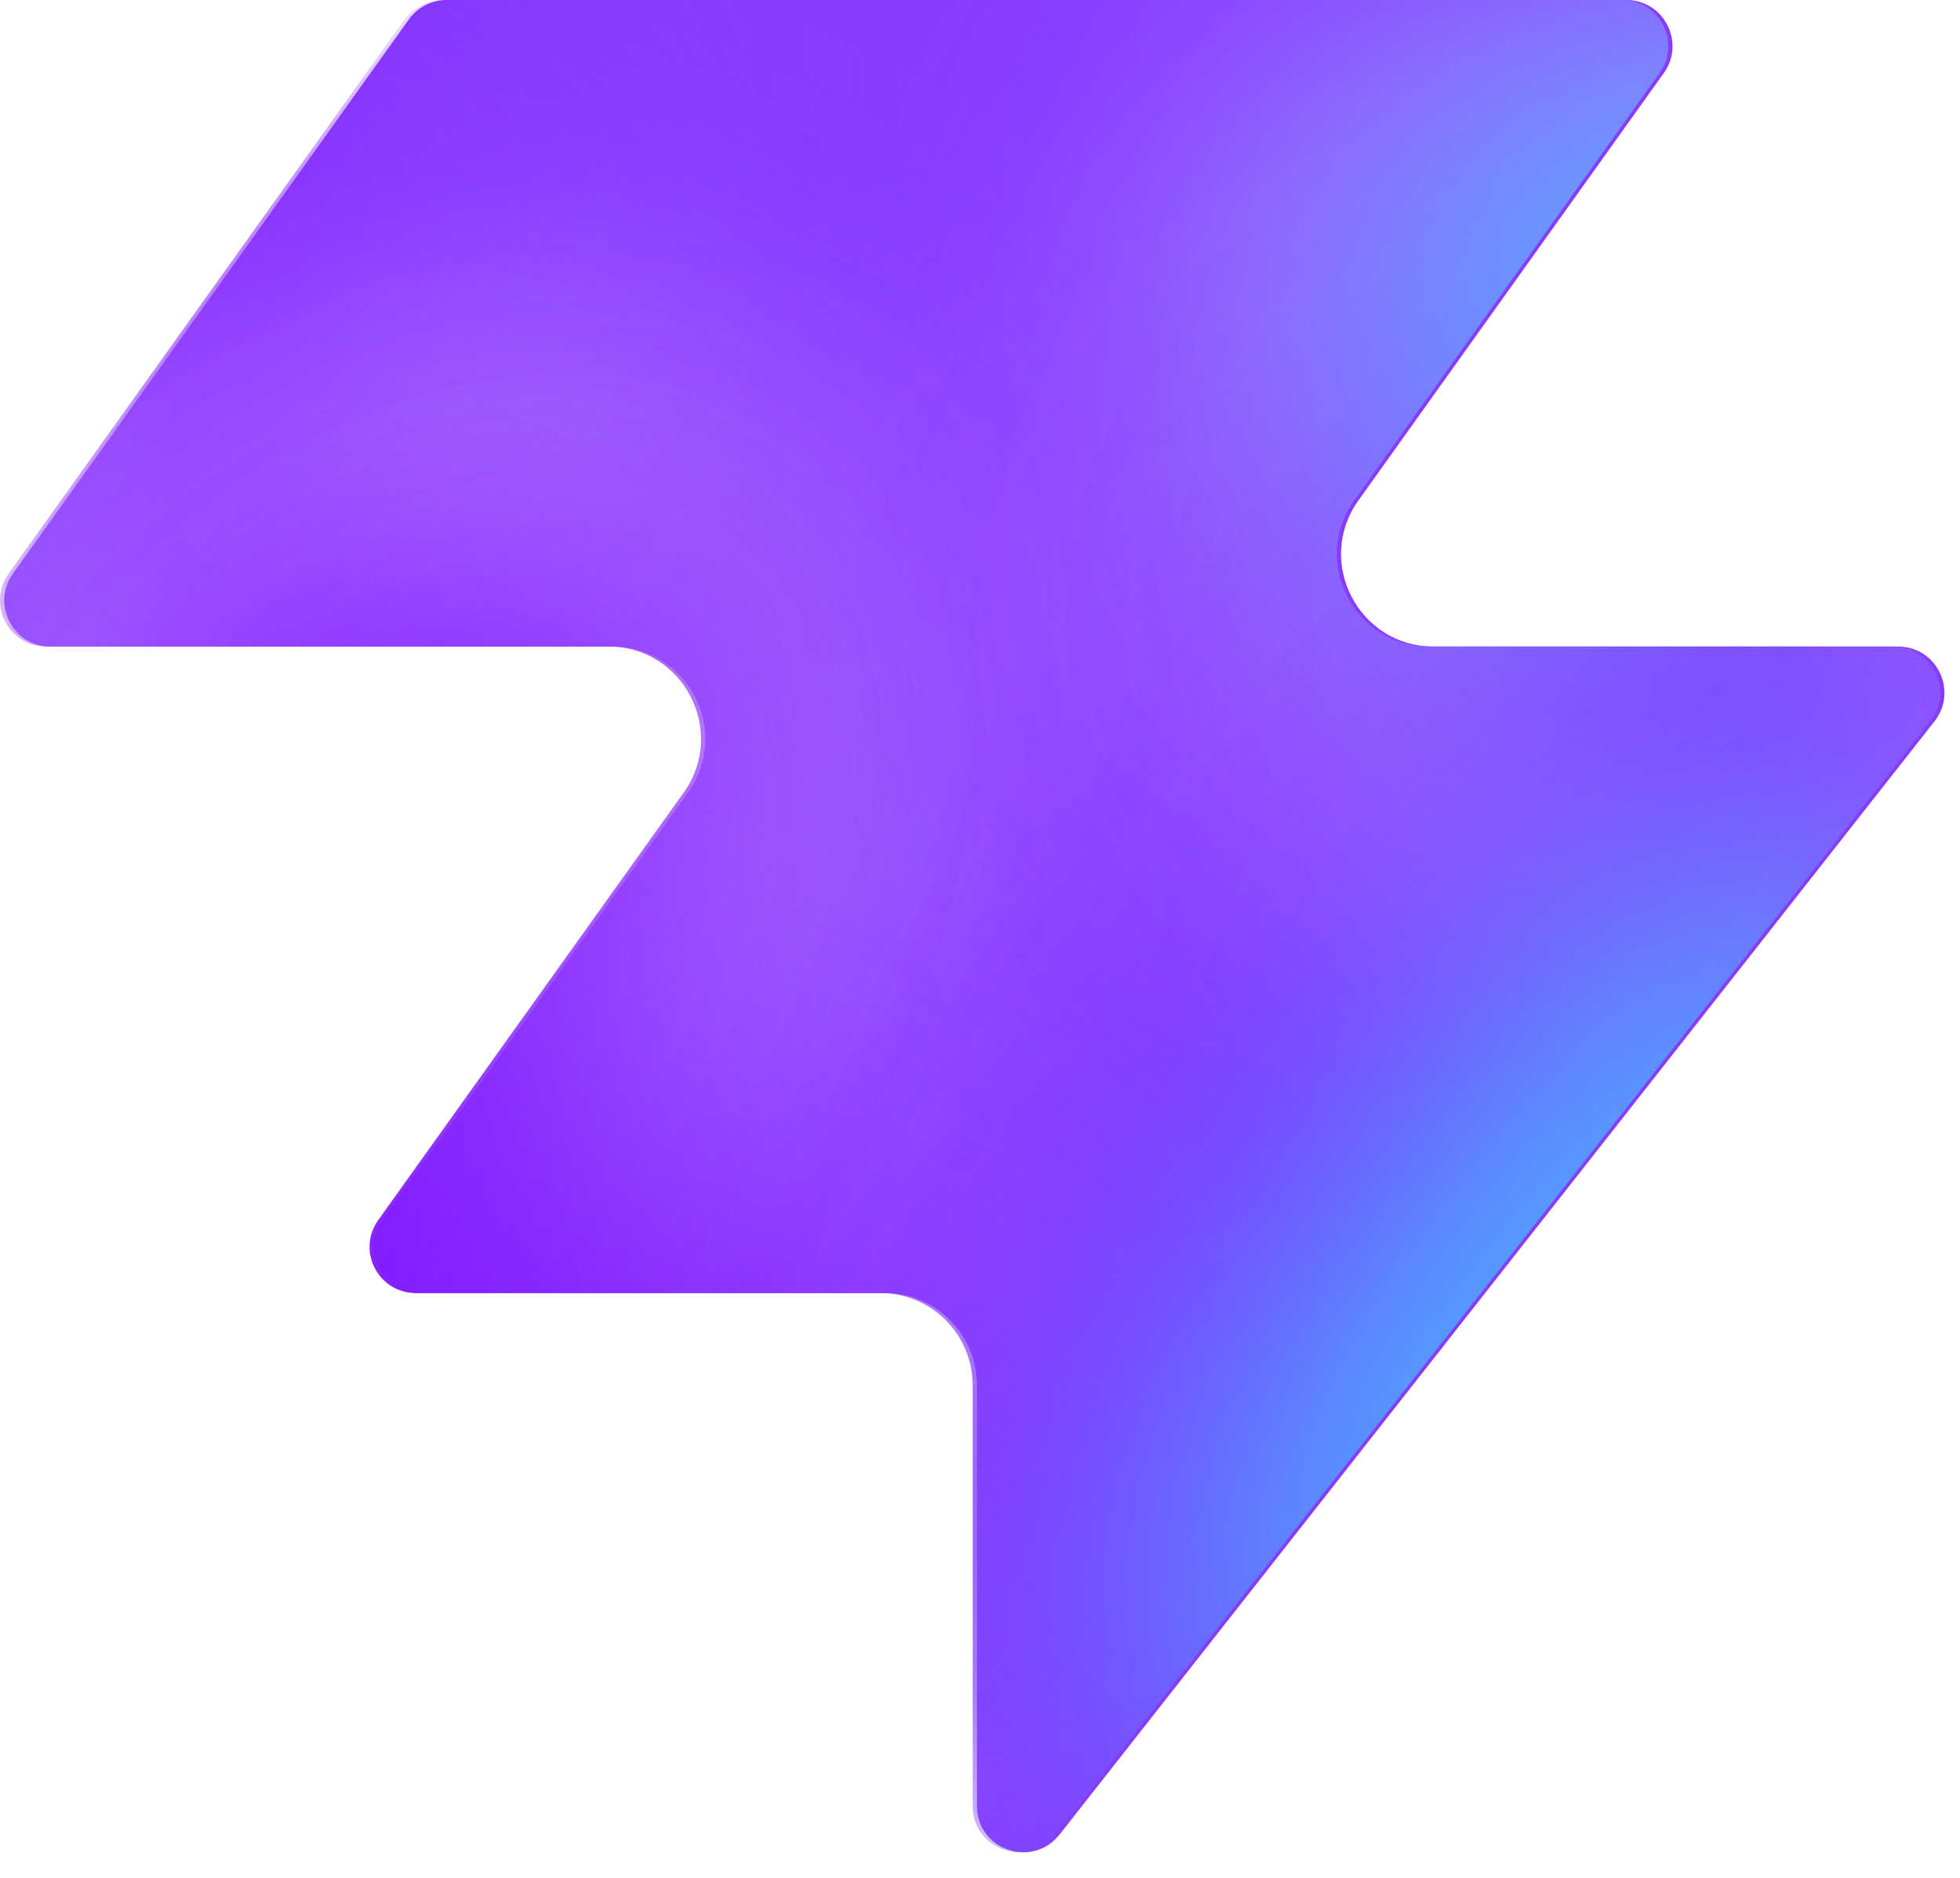
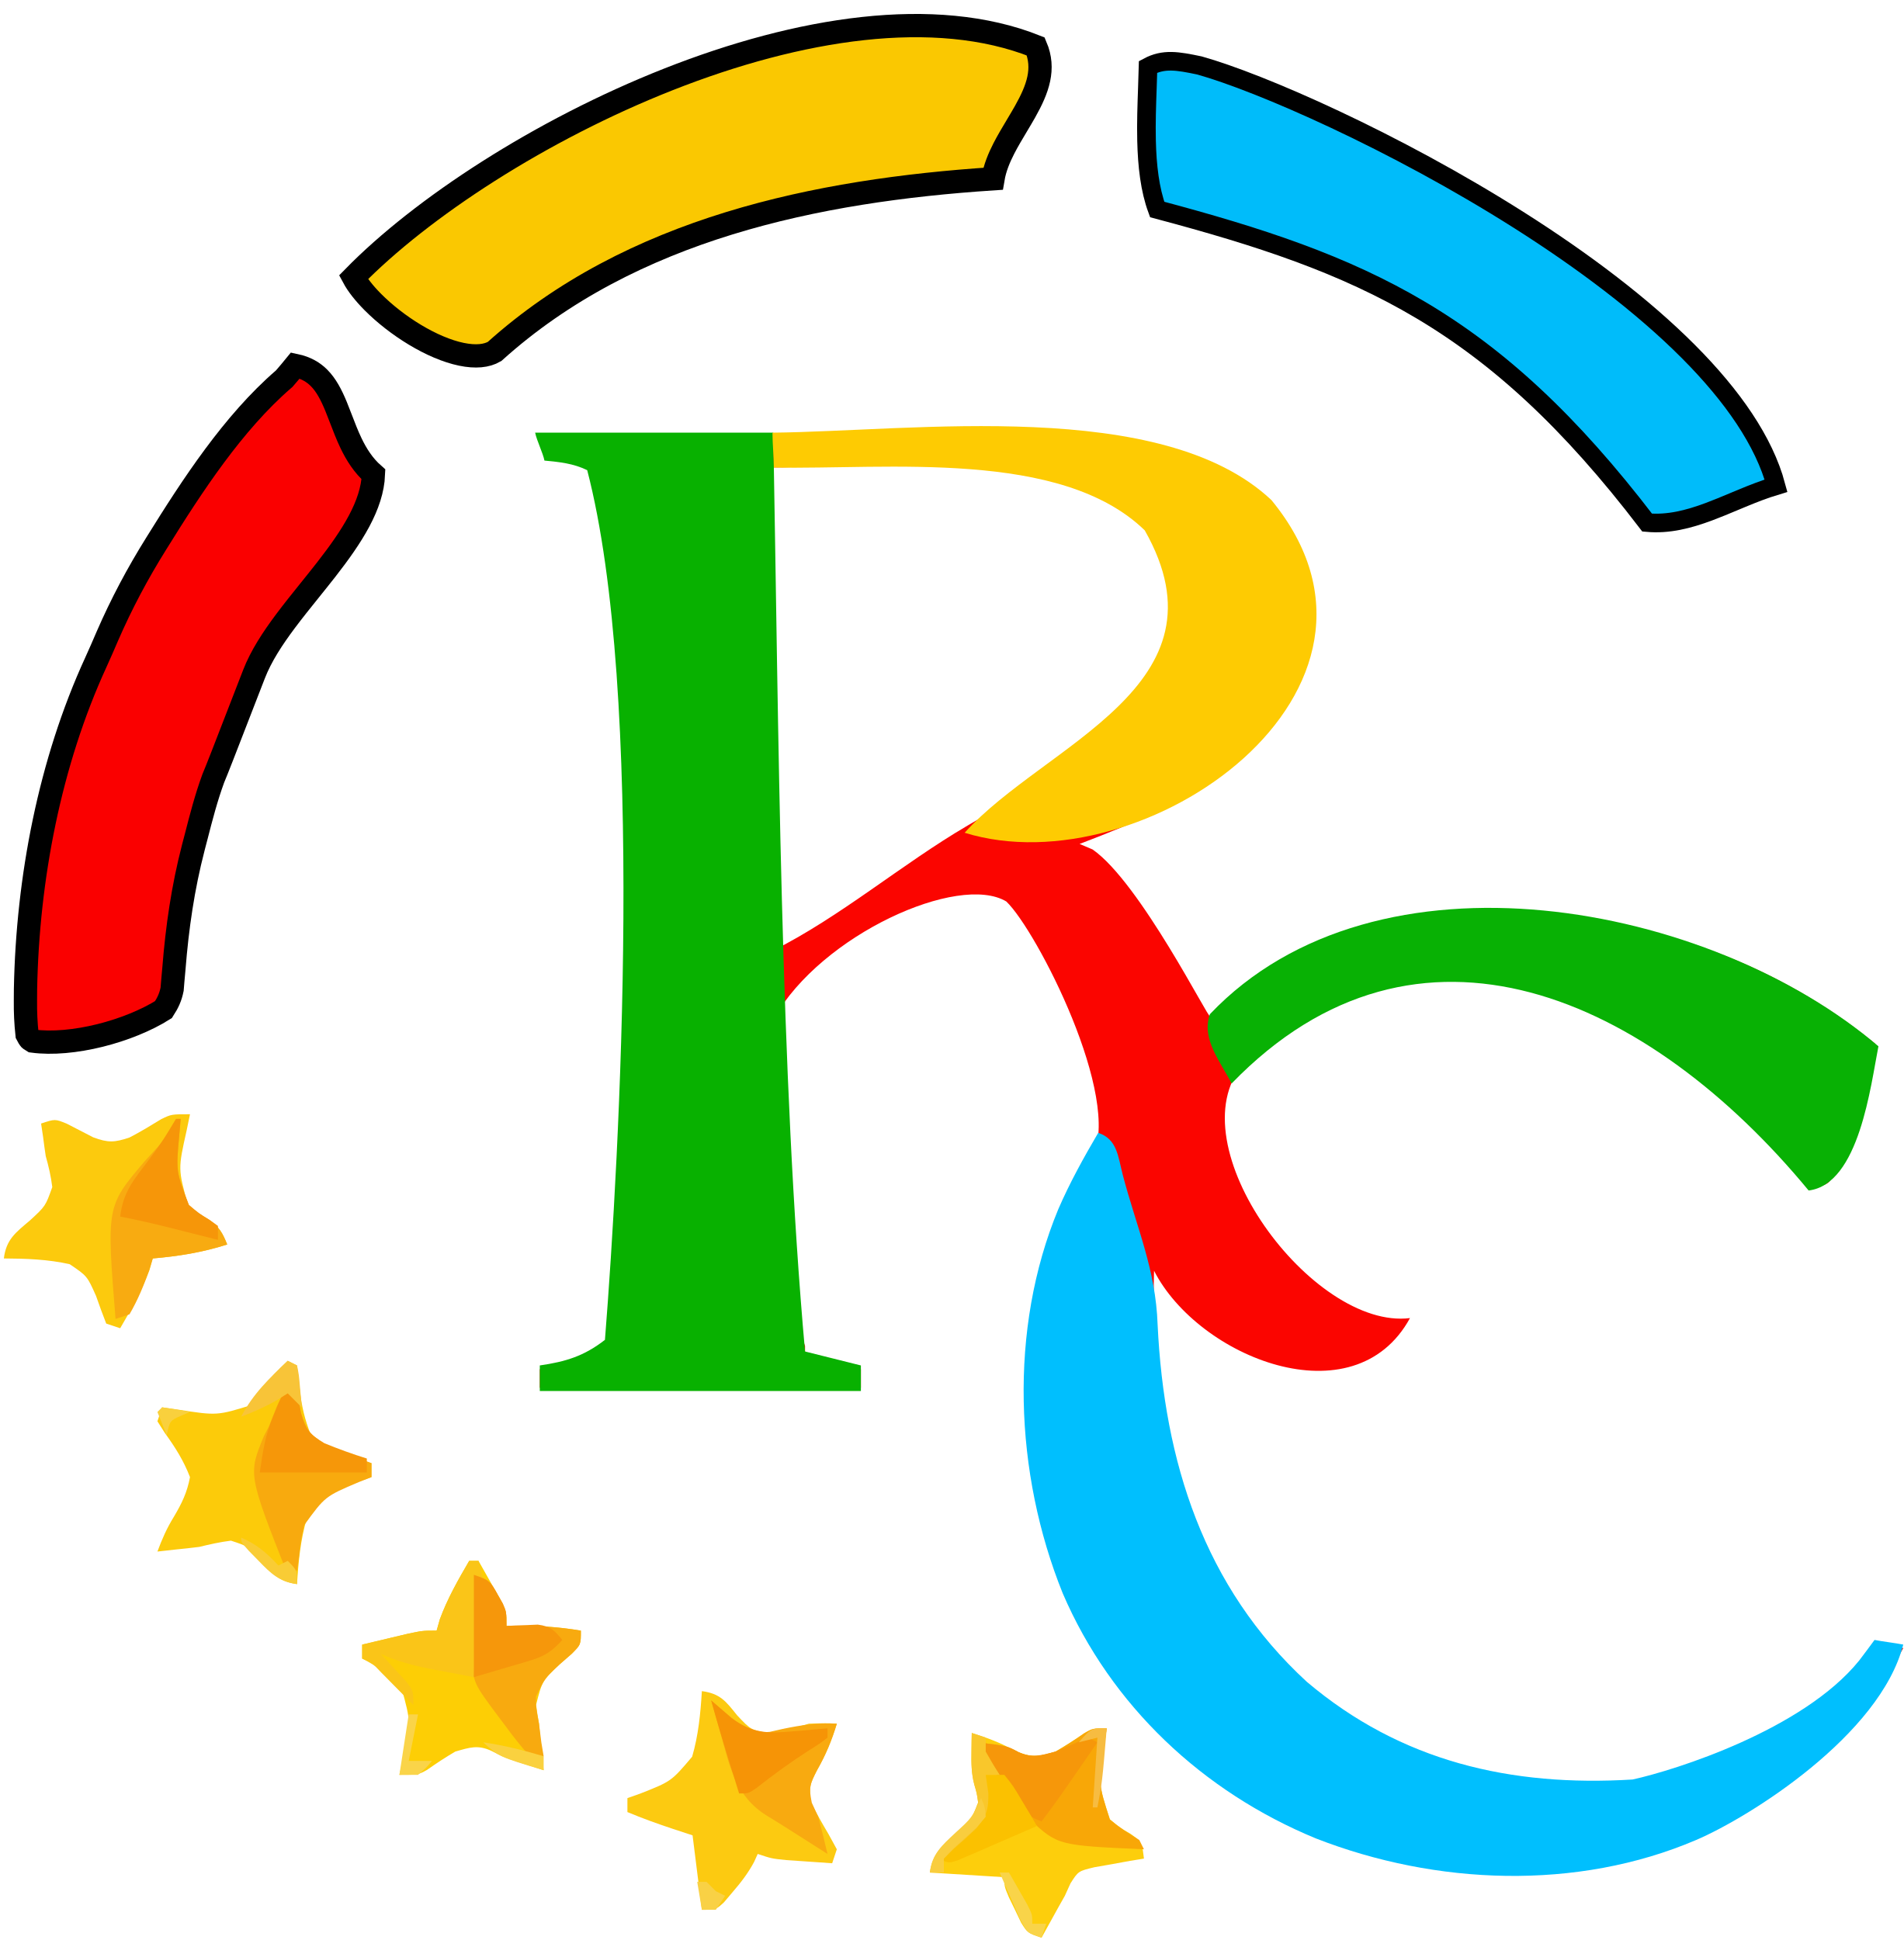
- <svg xmlns="http://www.w3.org/2000/svg" width="48" height="46" fill="none" viewBox="0 0 48 46">
-   <path fill="#863bff" d="M25.946 44.938c-.664.845-2.021.375-2.021-.698V33.937a2.26 2.26 0 0 0-2.262-2.262H10.287c-.92 0-1.456-1.04-.92-1.788l7.48-10.471c1.07-1.497 0-3.578-1.842-3.578H1.237c-.92 0-1.456-1.04-.92-1.788L10.013.474c.214-.297.556-.474.92-.474h28.894c.92 0 1.456 1.04.92 1.788l-7.48 10.471c-1.07 1.498 0 3.579 1.842 3.579h11.377c.943 0 1.473 1.088.89 1.83L25.947 44.94z" style="fill:#863bff;fill:color(display-p3 .525 .23 1);fill-opacity:1" />
-   <mask id="a" width="48" height="46" x="0" y="0" maskUnits="userSpaceOnUse" style="mask-type:alpha">
-     <path fill="#000" d="M25.842 44.938c-.664.844-2.021.375-2.021-.698V33.937a2.26 2.26 0 0 0-2.262-2.262H10.183c-.92 0-1.456-1.04-.92-1.788l7.48-10.471c1.07-1.498 0-3.579-1.842-3.579H1.133c-.92 0-1.456-1.04-.92-1.787L9.91.473c.214-.297.556-.474.92-.474h28.894c.92 0 1.456 1.04.92 1.788l-7.48 10.471c-1.07 1.498 0 3.578 1.842 3.578h11.377c.943 0 1.473 1.088.89 1.832L25.843 44.94z" style="fill:#000;fill-opacity:1" />
-   </mask>
-   <g mask="url(#a)">
-     <g filter="url(#b)">
-       <ellipse cx="5.508" cy="14.704" fill="#ede6ff" rx="5.508" ry="14.704" style="fill:#ede6ff;fill:color(display-p3 .927 .903 1);fill-opacity:1" transform="matrix(.00324 1 1 -.00324 -4.47 31.516)" />
-     </g>
-     <g filter="url(#c)">
-       <ellipse cx="10.399" cy="29.851" fill="#ede6ff" rx="10.399" ry="29.851" style="fill:#ede6ff;fill:color(display-p3 .927 .903 1);fill-opacity:1" transform="matrix(.00324 1 1 -.00324 -39.328 7.883)" />
-     </g>
-     <g filter="url(#d)">
-       <ellipse cx="5.508" cy="30.487" fill="#7e14ff" rx="5.508" ry="30.487" style="fill:#7e14ff;fill:color(display-p3 .492 .077 1);fill-opacity:1" transform="rotate(89.814 -25.913 -14.639)scale(1 -1)" />
-     </g>
-     <g filter="url(#e)">
-       <ellipse cx="5.508" cy="30.599" fill="#7e14ff" rx="5.508" ry="30.599" style="fill:#7e14ff;fill:color(display-p3 .492 .077 1);fill-opacity:1" transform="rotate(89.814 -32.644 -3.334)scale(1 -1)" />
-     </g>
-     <g filter="url(#f)">
-       <ellipse cx="5.508" cy="30.599" fill="#7e14ff" rx="5.508" ry="30.599" style="fill:#7e14ff;fill:color(display-p3 .492 .077 1);fill-opacity:1" transform="matrix(.00324 1 1 -.00324 -34.34 30.47)" />
-     </g>
-     <g filter="url(#g)">
-       <ellipse cx="14.072" cy="22.078" fill="#ede6ff" rx="14.072" ry="22.078" style="fill:#ede6ff;fill:color(display-p3 .927 .903 1);fill-opacity:1" transform="rotate(93.35 24.506 48.493)scale(-1 1)" />
-     </g>
-     <g filter="url(#h)">
-       <ellipse cx="3.47" cy="21.501" fill="#7e14ff" rx="3.47" ry="21.501" style="fill:#7e14ff;fill:color(display-p3 .492 .077 1);fill-opacity:1" transform="rotate(89.009 28.708 47.59)scale(-1 1)" />
-     </g>
-     <g filter="url(#i)">
-       <ellipse cx="3.47" cy="21.501" fill="#7e14ff" rx="3.47" ry="21.501" style="fill:#7e14ff;fill:color(display-p3 .492 .077 1);fill-opacity:1" transform="rotate(89.009 28.708 47.59)scale(-1 1)" />
-     </g>
-     <g filter="url(#j)">
-       <ellipse cx=".387" cy="8.972" fill="#7e14ff" rx="4.407" ry="29.108" style="fill:#7e14ff;fill:color(display-p3 .492 .077 1);fill-opacity:1" transform="rotate(39.51 .387 8.972)" />
-     </g>
-     <g filter="url(#k)">
-       <ellipse cx="47.523" cy="-6.092" fill="#7e14ff" rx="4.407" ry="29.108" style="fill:#7e14ff;fill:color(display-p3 .492 .077 1);fill-opacity:1" transform="rotate(37.892 47.523 -6.092)" />
-     </g>
-     <g filter="url(#l)">
-       <ellipse cx="41.412" cy="6.333" fill="#47bfff" rx="5.971" ry="9.665" style="fill:#47bfff;fill:color(display-p3 .28 .748 1);fill-opacity:1" transform="rotate(37.892 41.412 6.333)" />
-     </g>
-     <g filter="url(#m)">
-       <ellipse cx="-1.879" cy="38.332" fill="#7e14ff" rx="4.407" ry="29.108" style="fill:#7e14ff;fill:color(display-p3 .492 .077 1);fill-opacity:1" transform="rotate(37.892 -1.88 38.332)" />
-     </g>
-     <g filter="url(#n)">
-       <ellipse cx="-1.879" cy="38.332" fill="#7e14ff" rx="4.407" ry="29.108" style="fill:#7e14ff;fill:color(display-p3 .492 .077 1);fill-opacity:1" transform="rotate(37.892 -1.88 38.332)" />
-     </g>
-     <g filter="url(#o)">
-       <ellipse cx="35.651" cy="29.907" fill="#7e14ff" rx="4.407" ry="29.108" style="fill:#7e14ff;fill:color(display-p3 .492 .077 1);fill-opacity:1" transform="rotate(37.892 35.651 29.907)" />
-     </g>
-     <g filter="url(#p)">
-       <ellipse cx="38.418" cy="32.4" fill="#47bfff" rx="5.971" ry="15.297" style="fill:#47bfff;fill:color(display-p3 .28 .748 1);fill-opacity:1" transform="rotate(37.892 38.418 32.4)" />
-     </g>
-   </g>
-   <defs>
-     <filter id="b" width="60.045" height="41.654" x="-19.77" y="16.149" color-interpolation-filters="sRGB" filterUnits="userSpaceOnUse">
-       <feFlood flood-opacity="0" result="BackgroundImageFix" />
-       <feBlend in="SourceGraphic" in2="BackgroundImageFix" result="shape" />
-       <feGaussianBlur result="effect1_foregroundBlur_2002_17158" stdDeviation="7.659" />
-     </filter>
-     <filter id="c" width="90.34" height="51.437" x="-54.613" y="-7.533" color-interpolation-filters="sRGB" filterUnits="userSpaceOnUse">
-       <feFlood flood-opacity="0" result="BackgroundImageFix" />
-       <feBlend in="SourceGraphic" in2="BackgroundImageFix" result="shape" />
-       <feGaussianBlur result="effect1_foregroundBlur_2002_17158" stdDeviation="7.659" />
-     </filter>
-     <filter id="d" width="79.355" height="29.4" x="-49.64" y="2.03" color-interpolation-filters="sRGB" filterUnits="userSpaceOnUse">
-       <feFlood flood-opacity="0" result="BackgroundImageFix" />
-       <feBlend in="SourceGraphic" in2="BackgroundImageFix" result="shape" />
-       <feGaussianBlur result="effect1_foregroundBlur_2002_17158" stdDeviation="4.596" />
-     </filter>
-     <filter id="e" width="79.579" height="29.4" x="-45.045" y="20.029" color-interpolation-filters="sRGB" filterUnits="userSpaceOnUse">
-       <feFlood flood-opacity="0" result="BackgroundImageFix" />
-       <feBlend in="SourceGraphic" in2="BackgroundImageFix" result="shape" />
-       <feGaussianBlur result="effect1_foregroundBlur_2002_17158" stdDeviation="4.596" />
-     </filter>
-     <filter id="f" width="79.579" height="29.4" x="-43.513" y="21.178" color-interpolation-filters="sRGB" filterUnits="userSpaceOnUse">
-       <feFlood flood-opacity="0" result="BackgroundImageFix" />
-       <feBlend in="SourceGraphic" in2="BackgroundImageFix" result="shape" />
-       <feGaussianBlur result="effect1_foregroundBlur_2002_17158" stdDeviation="4.596" />
-     </filter>
-     <filter id="g" width="74.749" height="58.852" x="15.756" y="-17.901" color-interpolation-filters="sRGB" filterUnits="userSpaceOnUse">
-       <feFlood flood-opacity="0" result="BackgroundImageFix" />
-       <feBlend in="SourceGraphic" in2="BackgroundImageFix" result="shape" />
-       <feGaussianBlur result="effect1_foregroundBlur_2002_17158" stdDeviation="7.659" />
-     </filter>
-     <filter id="h" width="61.377" height="25.362" x="23.548" y="2.284" color-interpolation-filters="sRGB" filterUnits="userSpaceOnUse">
-       <feFlood flood-opacity="0" result="BackgroundImageFix" />
-       <feBlend in="SourceGraphic" in2="BackgroundImageFix" result="shape" />
-       <feGaussianBlur result="effect1_foregroundBlur_2002_17158" stdDeviation="4.596" />
-     </filter>
-     <filter id="i" width="61.377" height="25.362" x="23.548" y="2.284" color-interpolation-filters="sRGB" filterUnits="userSpaceOnUse">
-       <feFlood flood-opacity="0" result="BackgroundImageFix" />
-       <feBlend in="SourceGraphic" in2="BackgroundImageFix" result="shape" />
-       <feGaussianBlur result="effect1_foregroundBlur_2002_17158" stdDeviation="4.596" />
-     </filter>
-     <filter id="j" width="56.045" height="63.649" x="-27.636" y="-22.853" color-interpolation-filters="sRGB" filterUnits="userSpaceOnUse">
-       <feFlood flood-opacity="0" result="BackgroundImageFix" />
-       <feBlend in="SourceGraphic" in2="BackgroundImageFix" result="shape" />
-       <feGaussianBlur result="effect1_foregroundBlur_2002_17158" stdDeviation="4.596" />
-     </filter>
-     <filter id="k" width="54.814" height="64.646" x="20.116" y="-38.415" color-interpolation-filters="sRGB" filterUnits="userSpaceOnUse">
-       <feFlood flood-opacity="0" result="BackgroundImageFix" />
-       <feBlend in="SourceGraphic" in2="BackgroundImageFix" result="shape" />
-       <feGaussianBlur result="effect1_foregroundBlur_2002_17158" stdDeviation="4.596" />
-     </filter>
-     <filter id="l" width="33.541" height="35.313" x="24.641" y="-11.323" color-interpolation-filters="sRGB" filterUnits="userSpaceOnUse">
-       <feFlood flood-opacity="0" result="BackgroundImageFix" />
-       <feBlend in="SourceGraphic" in2="BackgroundImageFix" result="shape" />
-       <feGaussianBlur result="effect1_foregroundBlur_2002_17158" stdDeviation="4.596" />
-     </filter>
-     <filter id="m" width="54.814" height="64.646" x="-29.286" y="6.009" color-interpolation-filters="sRGB" filterUnits="userSpaceOnUse">
-       <feFlood flood-opacity="0" result="BackgroundImageFix" />
-       <feBlend in="SourceGraphic" in2="BackgroundImageFix" result="shape" />
-       <feGaussianBlur result="effect1_foregroundBlur_2002_17158" stdDeviation="4.596" />
-     </filter>
-     <filter id="n" width="54.814" height="64.646" x="-29.286" y="6.009" color-interpolation-filters="sRGB" filterUnits="userSpaceOnUse">
-       <feFlood flood-opacity="0" result="BackgroundImageFix" />
-       <feBlend in="SourceGraphic" in2="BackgroundImageFix" result="shape" />
-       <feGaussianBlur result="effect1_foregroundBlur_2002_17158" stdDeviation="4.596" />
-     </filter>
-     <filter id="o" width="54.814" height="64.646" x="8.244" y="-2.416" color-interpolation-filters="sRGB" filterUnits="userSpaceOnUse">
-       <feFlood flood-opacity="0" result="BackgroundImageFix" />
-       <feBlend in="SourceGraphic" in2="BackgroundImageFix" result="shape" />
-       <feGaussianBlur result="effect1_foregroundBlur_2002_17158" stdDeviation="4.596" />
-     </filter>
-     <filter id="p" width="39.409" height="43.623" x="18.713" y="10.588" color-interpolation-filters="sRGB" filterUnits="userSpaceOnUse">
-       <feFlood flood-opacity="0" result="BackgroundImageFix" />
-       <feBlend in="SourceGraphic" in2="BackgroundImageFix" result="shape" />
-       <feGaussianBlur result="effect1_foregroundBlur_2002_17158" stdDeviation="4.596" />
-     </filter>
-   </defs>
+ <svg xmlns="http://www.w3.org/2000/svg" width="409" height="417" viewBox="0 0 409 417" fill="none">
+   <path d="M116 93.481C132.3 93.387 148.599 93.317 164.899 93.274C197.172 93.186 246.841 87.556 271.445 110.145C279.48 119.686 281.847 128.302 281 140.299C278.247 152.984 271 158.145 262 166.645C256 171.645 244.5 176.645 232 181.406C233.377 181.989 233.377 181.989 234.781 182.584C245 189.645 260 219.645 260 218.374C260.909 217.806 261.818 217.238 262.754 216.653C288.975 200.463 317.145 192.67 348.25 198.579C350.511 199.14 352.762 199.744 355 200.39C355.627 200.556 356.254 200.722 356.9 200.893C373.73 205.356 389.498 213.347 403 224.369C401.622 231.297 399.613 237.746 397.125 244.352C396.786 245.304 396.447 246.256 396.098 247.236C395.759 248.139 395.42 249.042 395.07 249.972C394.769 250.789 394.467 251.606 394.157 252.447C393 254.344 393 254.344 390.871 255.116C389.945 255.229 389.945 255.229 389 255.343C388.29 254.327 388.29 254.327 387.566 253.29C382.776 246.554 377.672 240.369 372 234.361C371.314 233.6 370.628 232.838 369.922 232.054C363.751 225.466 356.718 220.935 349 216.376C348.279 215.943 347.559 215.511 346.816 215.065C340.668 211.683 333.746 210.151 327 208.383C325.994 208.089 325.994 208.089 324.969 207.79C309.35 204.569 292.167 210.154 279 218.374C275.439 221.169 272.178 224.148 269 227.367C268.395 227.805 267.791 228.242 267.168 228.694C252.43 246.035 282.089 285.944 303 283.319C291 305.274 257.5 291.774 248 273.145C247.069 303.336 255.621 338.719 277.5 360.145C295.265 377.543 318.46 384.545 343.264 384.545C363.086 384.26 381.736 377.318 396 363.251C398.828 360.029 401.475 356.722 404 353.259C405.65 353.589 407.3 353.919 409 354.259C373 419.5 257.797 409.008 229.535 343.217C219.153 317.471 217.9 286.481 228.638 260.66C230.416 256.558 232.184 252.541 234.715 248.837C241.301 236.095 222.76 199.979 216.25 193.77C206 187.645 176.5 200.893 166.358 218.85C165.421 226.065 165.817 233.296 166.125 240.543C166.168 242.716 166.206 244.889 166.238 247.063C166.083 269.019 166.083 269.019 173 289.314C173 289.973 173 290.633 173 291.312C176.96 292.301 180.92 293.291 185 294.31C185 295.629 185 296.947 185 298.306C162.23 298.306 139.46 298.306 116 298.306C116 296.987 116 295.669 116 294.31C116.592 294.223 117.183 294.137 117.793 294.048C123.304 293.069 131 289.645 131 287.145C135.247 276.786 134.149 266.253 134.145 255.239C134.148 253.821 134.152 252.404 134.155 250.987C134.164 247.155 134.167 243.323 134.167 239.492C134.168 237.091 134.17 234.691 134.173 232.291C134.182 223.9 134.186 215.508 134.185 207.117C134.185 199.324 134.195 191.532 134.211 183.739C134.224 177.025 134.229 170.311 134.229 163.598C134.229 159.598 134.231 155.599 134.242 151.6C134.252 147.833 134.252 144.066 134.244 140.299C134.243 138.28 134.251 136.26 134.26 134.24C134.357 116.11 134.357 116.11 126.187 100.537C123.187 99.081 120.298 98.793 117 98.476C116.67 96.828 116.34 95.179 116 93.481ZM166 100.475C166 134.765 166 169.056 166 204.386C180.624 197.08 193.783 185.728 208 177.409C234.02 162.294 234.02 162.294 251.375 138.442C253.281 129.3 252.02 121.125 246.937 113.276C228.443 93.477 190.051 100.475 166 100.475Z" fill="#FB0500" />
+   <path d="M115 93C115 93 150 93 166.171 93C167.341 156.997 167.671 230.997 173 290.5C176.96 291.49 180.92 292.48 185 293.5C185 294.82 185 297.64 185 299C162.23 299 139.46 299 116 299C116 297.68 116 294.86 116 293.5C121.585 292.685 125.5 291.5 130 288C133.171 247.997 138.671 148.997 126.187 101.062C123.187 99.605 120.298 99.317 117 99C116.67 97.35 115.34 94.7 115 93Z" fill="#08B100" />
+   <path d="M236 243.5C240.07 244.857 240.236 248.483 241.267 252.503C244.229 263.814 248.363 272.774 248.767 284.753C250.173 314.063 258.657 341.117 280.829 361.503C301.056 378.636 324.652 384.098 350.829 382.503C360 380.5 387.506 371.803 399.517 356.941C400.633 355.471 401.742 353.995 402.829 352.503C404.479 352.833 407.3 353.16 409 353.5C404 372.997 376 390.584 364.5 395.5C338.853 406.464 308.516 405.222 282.759 395.16C258.51 385.163 238.747 366.643 228.364 342.453C218.002 316.732 216.722 285.734 227.419 259.923C229.874 254.241 232.874 248.84 236 243.5Z" fill="#00BFFE" />
+   <path d="M45.849 167.275L45.83 167.322L45.812 167.37C44.307 171.492 43.227 175.66 42.177 179.76C42.176 179.762 42.175 179.764 42.175 179.767L41.547 182.162L41.546 182.169C39.295 190.862 38.078 199.337 37.372 208.198C37.372 208.203 37.372 208.207 37.371 208.212L37.157 210.591L37.156 210.6L37.155 210.61L36.988 212.631C36.647 214.309 36.111 215.491 35.132 217.01C31.489 219.302 26.606 221.3 21.495 222.571C16.367 223.845 11.215 224.337 7.037 223.779C6.461 223.424 6.41 223.371 6.369 223.325C6.356 223.311 6.303 223.251 6.174 223.03C6.076 222.862 5.964 222.654 5.811 222.363C5.547 219.878 5.44 217.588 5.466 215.077L5.466 215.067L5.481 212.615C5.481 212.61 5.481 212.605 5.481 212.599C5.931 188.794 10.694 163.943 20.595 142.369L20.597 142.365C21.454 140.489 22.271 138.605 23.073 136.733C26.107 129.758 29.565 123.255 33.599 116.796L33.603 116.789C41.313 104.36 50.087 90.902 60.936 81.517L61.074 81.398L61.192 81.261C61.954 80.379 62.719 79.478 63.47 78.554C65.781 79.045 67.369 80.024 68.587 81.255C70.094 82.78 71.172 84.829 72.207 87.332C72.538 88.133 72.879 89.023 73.234 89.951C73.91 91.715 74.639 93.617 75.454 95.31C76.593 97.676 78.066 100.037 80.252 101.963C79.991 108.58 75.684 115.272 70.111 122.421C68.995 123.852 67.814 125.322 66.625 126.8C64.813 129.053 62.984 131.327 61.344 133.522C58.588 137.209 56.091 141.015 54.592 144.884C46.975 164.542 46.972 164.549 45.856 167.258L45.849 167.275Z" fill="#FA0000" stroke="black" stroke-width="5" />
+   <path d="M213.392 38.426C175.624 40.922 135.651 49.085 106.287 75.54C104.6 76.539 102.201 76.786 99.148 76.152C96.027 75.504 92.546 73.994 89.163 71.957C85.794 69.929 82.629 67.442 80.142 64.943C78.203 62.996 76.788 61.155 75.961 59.612C90.582 44.66 116.132 27.922 143.643 17.062C171.596 6.027 200.891 1.329 222.573 9.983C224.611 14.785 223.029 19.125 220.275 24.017C219.759 24.934 219.167 25.925 218.558 26.944C217.573 28.591 216.546 30.31 215.729 31.904C214.691 33.927 213.782 36.111 213.392 38.426Z" fill="#FAC801" stroke="black" stroke-width="5" />
+   <path d="M362.864 75.6C372.318 85.096 379.104 94.856 381.662 104.4C379.147 105.156 376.707 106.121 374.342 107.099C373.74 107.349 373.145 107.597 372.555 107.844C370.761 108.596 369.01 109.329 367.234 109.991C362.805 111.643 358.506 112.74 353.964 112.329C337.293 90.51 322.049 76.591 305.323 66.654C288.695 56.774 270.711 50.897 248.673 45.03C247.089 40.732 246.512 35.622 246.387 30.233C246.297 26.408 246.433 22.595 246.564 18.899C246.619 17.367 246.672 15.856 246.709 14.372C250.088 12.566 253.02 13.077 257.762 14.071C270.722 17.701 299.685 30.338 326.557 47.401C340 55.937 352.844 65.533 362.864 75.6Z" fill="#00BCFA" stroke="black" stroke-width="4" />
+   <path d="M166 93C196.404 92.707 249.665 85.325 273.222 107.488C306.651 148.165 245.845 190.947 207.297 179C224.432 159.921 265.037 147.526 246 114C227.995 96.51 190.72 100.943 166.297 100.5C166.297 98.179 166 95.391 166 93Z" fill="#FECB02" />
+   <path d="M403.667 224.896C402.021 233.178 399.553 254.578 388.667 255.896C354.5 214.5 304.758 191.469 264.667 232.896C262.323 228.278 258.09 223.317 260 218C295.829 180.268 367.5 194 403.667 224.896Z" fill="#08B104" />
+   <path d="M40.829 239.503C40.592 240.649 40.355 241.795 40.11 242.976C38.254 251.278 38.254 251.278 40.407 259.05C42.52 260.848 42.52 260.848 44.814 262.179C47.128 263.7 47.813 264.967 48.829 267.503C43.5 269.204 38.398 270.024 32.829 270.503C32.602 271.308 32.375 272.112 32.142 272.941C30.493 277.416 28.224 281.391 25.829 285.503C24.344 285.008 24.344 285.008 22.829 284.503C22.057 282.541 21.336 280.558 20.642 278.566C18.733 274.283 18.733 274.283 14.988 271.743C10.314 270.683 5.607 270.526 0.829 270.503C1.329 266.389 3.385 264.924 6.454 262.316C9.776 259.256 9.776 259.256 11.235 255.164C10.951 252.856 10.458 250.74 9.829 248.503C9.623 247.152 9.433 245.798 9.267 244.441C9.122 243.472 8.978 242.502 8.829 241.503C11.829 240.503 11.829 240.503 14.353 241.535C16.25 242.512 18.145 243.491 20.04 244.472C23.264 245.664 24.604 245.585 27.829 244.503C30.179 243.295 32.392 241.94 34.646 240.562C36.829 239.503 36.829 239.503 40.829 239.503Z" fill="#FCCA0D" />
+   <path d="M61.829 292.503C62.489 292.833 63.149 293.163 63.829 293.503C64.041 295.208 64.247 296.913 64.412 298.622C64.815 302.252 65.472 305.063 66.829 308.503C70.863 311.546 74.995 313.117 79.829 314.503C79.829 315.493 79.829 316.483 79.829 317.503C78.926 317.823 78.022 318.143 77.091 318.472C70.397 321.111 70.397 321.111 65.919 326.405C64.57 331.023 64.122 335.716 63.829 340.503C59.935 339.97 58.6 338.336 56.142 335.378C53.363 332.386 53.363 332.386 49.626 331.164C47.3 331.452 45.105 331.944 42.829 332.503C41.144 332.713 39.457 332.902 37.767 333.066C36.467 333.21 35.168 333.355 33.829 333.503C34.82 330.829 35.856 328.46 37.364 326.031C39.082 323.118 40.203 320.841 40.829 317.503C39.441 313.92 37.683 311.147 35.439 308.035C34.642 306.782 34.642 306.782 33.829 305.503C34.159 304.513 34.489 303.523 34.829 302.503C35.975 302.668 37.121 302.833 38.302 303.003C46.67 304.299 46.67 304.299 54.411 301.894C56.127 299.846 57.474 297.8 58.829 295.503C59.799 294.474 60.791 293.463 61.829 292.503Z" fill="#FCCB0A" />
+   <path d="M100.829 335.503C101.489 335.503 102.149 335.503 102.829 335.503C103.837 337.27 104.835 339.042 105.829 340.816C106.386 341.802 106.943 342.788 107.517 343.804C108.829 346.503 108.829 346.503 108.829 349.503C109.398 349.492 109.966 349.48 110.552 349.468C115.436 349.411 120.014 349.684 124.829 350.503C124.829 353.503 124.829 353.503 122.86 355.484C121.607 356.576 121.607 356.576 120.329 357.691C116.494 361.35 116.494 361.35 115.204 366.441C115.374 367.8 115.587 369.155 115.829 370.503C116.003 372.336 116.169 374.169 116.329 376.003C116.492 377.504 116.657 379.004 116.829 380.503C115.411 380.049 113.995 379.59 112.579 379.128C111.79 378.873 111.001 378.618 110.189 378.355C107.829 377.503 107.829 377.503 105.704 376.398C102.732 374.98 100.962 375.6 97.829 376.503C95.734 377.733 93.741 379.04 91.759 380.445C89.829 381.503 89.829 381.503 85.829 381.503C86.066 380.441 86.304 379.379 86.548 378.285C88.335 370.276 88.335 370.276 86.251 362.695C83.638 360.134 81.101 358.139 77.829 356.503C77.829 355.513 77.829 354.523 77.829 353.503C79.932 352.999 82.037 352.5 84.142 352.003C85.313 351.725 86.485 351.447 87.692 351.16C90.829 350.503 90.829 350.503 93.829 350.503C94.056 349.699 94.283 348.895 94.517 348.066C96.165 343.591 98.435 339.616 100.829 335.503Z" fill="#FDCE05" />
+   <path d="M150.829 363.503C154.753 364.029 155.984 365.669 158.392 368.691C161.4 371.894 161.4 371.894 165.583 372.585C168.381 372.018 171.084 371.281 173.829 370.503C177.517 370.378 177.517 370.378 179.829 370.503C178.746 374.114 177.435 377.243 175.579 380.503C174.082 383.447 173.777 384.183 174.329 387.566C175.491 389.841 176.711 392.001 178.017 394.191C178.615 395.284 179.213 396.377 179.829 397.503C179.499 398.493 179.169 399.483 178.829 400.503C176.725 400.362 174.621 400.215 172.517 400.066C171.345 399.985 170.173 399.903 168.966 399.82C165.829 399.503 165.829 399.503 162.829 398.503C162.57 399.076 162.311 399.648 162.044 400.238C160.724 402.7 159.213 404.638 157.392 406.753C156.795 407.46 156.198 408.166 155.583 408.894C153.829 410.503 153.829 410.503 150.829 410.503C150.169 405.223 149.509 399.943 148.829 394.503C147.447 394.05 146.066 393.596 144.642 393.128C141.322 392.024 138.057 390.857 134.829 389.503C134.829 388.513 134.829 387.523 134.829 386.503C135.733 386.184 136.637 385.864 137.568 385.535C144.261 382.896 144.261 382.896 148.739 377.602C150.089 372.984 150.536 368.291 150.829 363.503Z" fill="#FCCA11" />
+   <path d="M237.829 371.503C237.664 372.649 237.499 373.795 237.329 374.976C236.003 383.359 236.003 383.359 238.509 391.05C240.644 392.846 240.644 392.846 242.946 394.179C244.829 395.503 244.829 395.503 245.587 397.671C245.667 398.276 245.747 398.881 245.829 399.503C244.853 399.662 243.878 399.821 242.872 399.984C241.6 400.217 240.328 400.451 239.017 400.691C237.752 400.911 236.488 401.132 235.185 401.359C231.729 402.192 231.729 402.192 230.048 404.816C229.646 405.703 229.244 406.59 228.829 407.503C228.372 408.314 227.914 409.125 227.443 409.96C227.013 410.738 226.584 411.515 226.142 412.316C225.705 413.106 225.268 413.896 224.818 414.71C224.491 415.302 224.165 415.894 223.829 416.503C220.829 415.503 220.829 415.503 219.443 413.289C219.013 412.39 218.584 411.492 218.142 410.566C217.486 409.222 217.486 409.222 216.818 407.851C215.829 405.503 215.829 405.503 215.829 403.503C210.549 403.173 205.269 402.843 199.829 402.503C200.97 397.942 202.002 397.224 205.454 394.253C208.679 391.338 208.679 391.338 210.2 387.457C209.926 385.491 209.926 385.491 209.368 383.566C208.736 381.145 208.728 379.001 208.767 376.503C208.776 375.74 208.785 374.977 208.794 374.191C208.806 373.634 208.817 373.077 208.829 372.503C212.053 373.501 214.879 374.531 217.829 376.191C221.55 377.819 222.975 377.737 226.829 376.503C228.952 375.27 230.982 373.965 232.997 372.562C234.829 371.503 234.829 371.503 237.829 371.503Z" fill="#FDCE0C" />
+   <path d="M37.829 240.503C38.159 240.503 38.489 240.503 38.829 240.503C38.736 241.577 38.644 242.651 38.548 243.757C37.811 251.762 37.811 251.762 40.54 258.984C42.645 260.776 42.645 260.776 44.884 262.144C47.108 263.698 47.821 265.02 48.829 267.503C43.5 269.204 38.398 270.024 32.829 270.503C32.427 271.803 32.427 271.803 32.017 273.128C30.847 276.453 29.601 279.456 27.829 282.503C26.344 282.998 26.344 282.998 24.829 283.503C22.889 259.28 22.889 259.28 31.009 249.704C32.273 248.295 33.55 246.899 34.829 245.503C35.848 243.848 36.855 242.185 37.829 240.503Z" fill="#F8AB11" />
+   <path d="M101.829 338.503C105.165 339.615 105.413 339.967 107.017 342.878C107.533 343.787 107.533 343.787 108.06 344.714C108.829 346.503 108.829 346.503 108.829 349.503C109.398 349.492 109.966 349.48 110.552 349.468C115.436 349.411 120.014 349.684 124.829 350.503C124.829 353.503 124.829 353.503 122.86 355.484C121.607 356.576 121.607 356.576 120.329 357.691C117.069 360.72 117.069 360.72 115.196 364.625C115.153 366.953 115.153 366.953 115.829 370.503C115.996 371.837 116.163 373.17 116.329 374.503C116.494 375.493 116.659 376.483 116.829 377.503C115.839 377.503 114.849 377.503 113.829 377.503C112.01 375.436 110.384 373.407 108.767 371.191C108.097 370.299 108.097 370.299 107.413 369.388C101.574 361.577 101.574 361.577 101.634 356.179C101.64 355.151 101.647 354.123 101.653 353.064C101.678 351.456 101.678 351.456 101.704 349.816C101.713 348.732 101.722 347.649 101.731 346.533C101.755 343.856 101.788 341.18 101.829 338.503Z" fill="#F8AA0F" />
+   <path d="M61.829 298.503C62.489 298.833 63.149 299.163 63.829 299.503C64.125 300.894 64.391 302.291 64.642 303.691C65.739 307.382 66.584 308.35 69.915 310.433C73.186 311.916 76.455 313.276 79.829 314.503C79.829 315.493 79.829 316.483 79.829 317.503C78.925 317.858 78.022 318.212 77.091 318.578C69.86 321.653 69.86 321.653 65.368 327.828C64.599 331.343 64.599 331.343 64.224 334.808C64.094 335.698 63.963 336.587 63.829 337.503C62.839 337.998 62.839 337.998 61.829 338.503C53.32 316.888 53.32 316.888 56.72 308.675C57.086 307.959 57.452 307.242 57.829 306.503C58.373 305.129 58.915 303.754 59.454 302.378C60.829 299.503 60.829 299.503 61.829 298.503Z" fill="#F8AA0E" />
+   <path d="M237.829 371.503C237.664 372.649 237.499 373.795 237.329 374.976C236.019 383.382 236.019 383.382 238.509 391.121C240.537 392.802 242.575 394.152 244.829 395.503C245.324 396.493 245.324 396.493 245.829 397.503C227.372 396.67 227.372 396.67 221.324 391.123C216.788 386.084 213.252 380.336 209.829 374.503C216.382 375.26 216.382 375.26 218.892 376.628C221.912 377.992 223.668 377.415 226.829 376.503C228.957 375.276 230.981 373.966 232.997 372.562C234.829 371.503 234.829 371.503 237.829 371.503Z" fill="#F8A707" />
+   <path d="M152.829 365.503C154.262 366.74 155.694 367.977 157.126 369.214C159.992 371.384 161.731 372.606 165.415 372.261C166.336 372.052 167.256 371.844 168.204 371.628C172.17 370.8 175.757 370.283 179.829 370.503C178.746 374.114 177.435 377.243 175.579 380.503C174.062 383.472 173.748 384.114 174.454 387.503C174.908 388.493 175.362 389.483 175.829 390.503C176.23 391.955 176.605 393.414 176.954 394.878C177.243 396.075 177.532 397.271 177.829 398.503C175.104 396.777 172.382 395.047 169.665 393.308C168.076 392.297 166.482 391.294 164.868 390.324C158.061 386.143 156.839 379.775 154.829 372.503C154.434 371.128 154.039 369.753 153.642 368.378C153.374 367.43 153.106 366.481 152.829 365.503Z" fill="#F8AA10" />
+   <path d="M100.829 335.503C101.489 335.503 102.149 335.503 102.829 335.503C103.159 336.823 103.489 338.143 103.829 339.503C103.499 339.503 103.169 339.503 102.829 339.503C102.499 346.433 102.169 353.363 101.829 360.503C99.457 360.05 97.085 359.596 94.642 359.128C93.904 358.99 93.166 358.852 92.407 358.709C88.686 357.98 85.291 357.05 81.829 355.503C82.335 356.046 82.84 356.589 83.36 357.148C84.01 357.863 84.66 358.579 85.329 359.316C85.979 360.024 86.629 360.731 87.298 361.46C88.829 363.503 88.829 363.503 88.829 366.503C88.203 365.865 87.576 365.227 86.931 364.57C86.114 363.744 85.296 362.917 84.454 362.066C83.642 361.242 82.83 360.418 81.993 359.57C80.006 357.469 80.006 357.469 77.829 356.503C77.829 355.513 77.829 354.523 77.829 353.503C79.932 352.999 82.037 352.5 84.142 352.003C85.313 351.725 86.485 351.447 87.692 351.16C90.829 350.503 90.829 350.503 93.829 350.503C94.056 349.699 94.283 348.895 94.517 348.066C96.165 343.591 98.435 339.616 100.829 335.503Z" fill="#FAC518" />
+   <path d="M37.829 240.503C38.159 240.503 38.489 240.503 38.829 240.503C38.736 241.577 38.644 242.651 38.548 243.757C37.8 251.801 37.8 251.801 40.611 259.019C42.772 260.841 42.772 260.841 45.079 262.242C45.946 262.866 45.946 262.866 46.829 263.503C46.829 264.493 46.829 265.483 46.829 266.503C45.732 266.226 44.635 265.949 43.505 265.664C42.051 265.298 40.596 264.932 39.142 264.566C38.42 264.384 37.699 264.201 36.956 264.013C33.261 263.085 29.576 262.205 25.829 261.503C26.361 257.055 28 254.53 30.704 251.003C32.787 248.268 34.763 245.614 36.525 242.66C36.955 241.948 37.386 241.237 37.829 240.503Z" fill="#F69609" />
+   <path d="M233.829 373.503C234.489 373.833 235.149 374.163 235.829 374.503C234.393 376.587 232.955 378.671 231.517 380.753C231.113 381.34 230.709 381.926 230.292 382.531C228.194 385.567 226.071 388.572 223.829 391.503C219.635 390.105 218.111 387.066 215.704 383.566C215.249 382.919 214.794 382.273 214.325 381.607C211.019 376.883 211.019 376.883 209.829 374.503C216.382 375.26 216.382 375.26 218.892 376.628C221.83 377.955 223.744 377.29 226.829 376.503C228.087 375.981 229.338 375.439 230.579 374.878C232.188 374.198 232.188 374.198 233.829 373.503Z" fill="#F6970A" />
+   <path d="M61.829 298.503C62.489 298.833 63.149 299.163 63.829 299.503C64.15 300.914 64.436 302.332 64.704 303.753C65.76 307.295 66.461 308.284 69.692 310.21C72.711 311.441 75.715 312.543 78.829 313.503C78.829 314.493 78.829 315.483 78.829 316.503C71.239 316.503 63.649 316.503 55.829 316.503C56.537 311.548 57.001 308.497 58.829 304.128C59.18 303.275 59.53 302.422 59.892 301.542C60.829 299.503 60.829 299.503 61.829 298.503Z" fill="#F69709" />
+   <path d="M101.829 338.503C105.165 339.615 105.413 339.967 107.017 342.878C107.533 343.787 107.533 343.787 108.06 344.714C108.829 346.503 108.829 346.503 108.829 349.503C109.444 349.469 110.059 349.434 110.692 349.398C111.905 349.357 111.905 349.357 113.142 349.316C114.342 349.264 114.342 349.264 115.567 349.21C118.308 349.565 119.121 350.397 120.829 352.503C118.71 354.875 117.08 355.989 114.036 356.89C113.394 357.086 112.752 357.281 112.09 357.483C111.282 357.716 110.474 357.95 109.642 358.191C107.064 358.954 104.485 359.717 101.829 360.503C101.829 353.243 101.829 345.983 101.829 338.503Z" fill="#F6970B" />
+   <path d="M152.829 365.503C154.262 366.74 155.694 367.977 157.126 369.214C161.631 372.624 165.045 372.651 170.579 372.128C171.277 372.072 171.974 372.015 172.693 371.957C174.406 371.816 176.118 371.661 177.829 371.503C177.829 372.163 177.829 372.823 177.829 373.503C176.142 374.8 176.142 374.8 173.829 376.253C169.875 378.79 166.147 381.496 162.458 384.402C160.829 385.503 160.829 385.503 158.829 385.503C154.606 371.87 154.606 371.87 152.829 365.503Z" fill="#F69406" />
+   <path d="M211.829 381.503C213.149 381.503 214.469 381.503 215.829 381.503C217.751 383.91 217.751 383.91 219.579 387.003C220.5 388.535 220.5 388.535 221.439 390.097C221.898 390.891 222.356 391.685 222.829 392.503C219.71 393.87 216.583 395.22 213.454 396.566C212.565 396.956 211.675 397.346 210.759 397.748C209.908 398.112 209.057 398.476 208.181 398.851C207.395 399.191 206.61 399.532 205.8 399.883C203.829 400.503 203.829 400.503 201.829 399.503C202.467 398.958 203.105 398.413 203.763 397.851C209.625 392.66 209.625 392.66 211.892 385.441C211.871 384.142 211.851 382.842 211.829 381.503Z" fill="#FBC100" />
+   <path d="M208.829 372.503C209.819 372.833 210.809 373.163 211.829 373.503C211.829 374.493 211.829 375.483 211.829 376.503C212.777 378.201 213.772 379.873 214.829 381.503C213.839 381.503 212.849 381.503 211.829 381.503C212.015 382.803 212.201 384.102 212.392 385.441C212.442 388.954 212.059 390.217 209.825 393C208.188 394.56 206.512 396.082 204.798 397.558C204.148 398.2 203.499 398.842 202.829 399.503C202.829 400.493 202.829 401.483 202.829 402.503C201.839 402.503 200.849 402.503 199.829 402.503C200.33 398.388 202.4 396.882 205.454 394.253C208.679 391.338 208.679 391.338 210.2 387.457C209.926 385.491 209.926 385.491 209.368 383.566C208.736 381.145 208.728 379.001 208.767 376.503C208.776 375.74 208.785 374.977 208.794 374.191C208.806 373.634 208.817 373.077 208.829 372.503Z" fill="#F9C72B" />
+   <path d="M61.829 292.503C62.489 292.833 63.149 293.163 63.829 293.503C64.243 295.57 64.243 295.57 64.454 298.066C64.529 298.892 64.604 299.718 64.681 300.57C64.73 301.208 64.779 301.846 64.829 302.503C63.839 301.513 62.849 300.523 61.829 299.503C61.107 299.957 60.386 300.411 59.642 300.878C57.08 302.358 54.596 303.476 51.829 304.503C54.333 299.644 57.915 296.225 61.829 292.503Z" fill="#F8C438" />
+   <path d="M210.829 386.503C211.607 388.218 211.607 388.218 211.829 390.503C209.958 392.757 209.958 392.757 207.392 395.066C204.868 397.291 204.868 397.291 202.829 399.503C202.829 400.493 202.829 401.483 202.829 402.503C201.839 402.503 200.849 402.503 199.829 402.503C200.349 398.43 202.4 396.68 205.329 393.941C208.852 390.731 208.852 390.731 210.829 386.503Z" fill="#F9CD3E" />
+   <path d="M237.829 371.503C236.866 383.025 236.866 383.025 235.829 388.503C235.499 388.503 235.169 388.503 234.829 388.503C235.159 383.553 235.489 378.603 235.829 373.503C234.509 373.833 233.189 374.163 231.829 374.503C234.454 371.503 234.454 371.503 237.829 371.503Z" fill="#F7BC41" />
+   <path d="M87.829 368.503C88.489 368.503 89.149 368.503 89.829 368.503C89.169 371.803 88.509 375.103 87.829 378.503C89.479 378.503 91.129 378.503 92.829 378.503C91.579 380.003 91.579 380.003 89.829 381.503C88.509 381.503 87.189 381.503 85.829 381.503C86.489 377.213 87.149 372.923 87.829 368.503Z" fill="#FAD449" />
+   <path d="M214.829 402.503C215.489 402.503 216.149 402.503 216.829 402.503C217.668 403.959 218.5 405.418 219.329 406.878C220.025 408.097 220.025 408.097 220.736 409.339C221.829 411.503 221.829 411.503 221.829 413.503C222.819 413.503 223.809 413.503 224.829 413.503C224.499 414.493 224.169 415.483 223.829 416.503C220.829 415.503 220.829 415.503 219.224 412.562C218.702 411.367 218.18 410.172 217.642 408.941C217.112 407.743 216.582 406.546 216.036 405.312C215.638 404.385 215.24 403.458 214.829 402.503Z" fill="#F9D449" />
+   <path d="M51.829 330.503C55.195 331.946 57.34 333.836 59.829 336.503C60.489 336.173 61.149 335.843 61.829 335.503C63.829 337.503 63.829 337.503 63.829 340.503C59.98 339.949 58.237 338.259 55.579 335.503C54.873 334.782 54.166 334.06 53.439 333.316C51.829 331.503 51.829 331.503 51.829 330.503Z" fill="#F9CC35" />
+   <path d="M103.829 374.503C108.314 375.16 112.498 376.204 116.829 377.503C116.829 378.493 116.829 379.483 116.829 380.503C107.235 377.613 107.235 377.613 103.829 374.503Z" fill="#FAD13F" />
+   <path d="M149.829 404.503C150.489 404.503 151.149 404.503 151.829 404.503C152.489 405.163 153.149 405.823 153.829 406.503C154.489 406.833 155.149 407.163 155.829 407.503C154.839 408.988 154.839 408.988 153.829 410.503C152.839 410.503 151.849 410.503 150.829 410.503C150.499 408.523 150.169 406.543 149.829 404.503Z" fill="#F9D145" />
+   <path d="M34.829 302.503C36.837 302.79 38.838 303.122 40.829 303.503C40.19 303.772 39.55 304.04 38.892 304.316C36.498 305.39 36.498 305.39 35.829 308.503C35.169 306.853 34.509 305.203 33.829 303.503C34.159 303.173 34.489 302.843 34.829 302.503Z" fill="#F9D03D" />
</svg>
